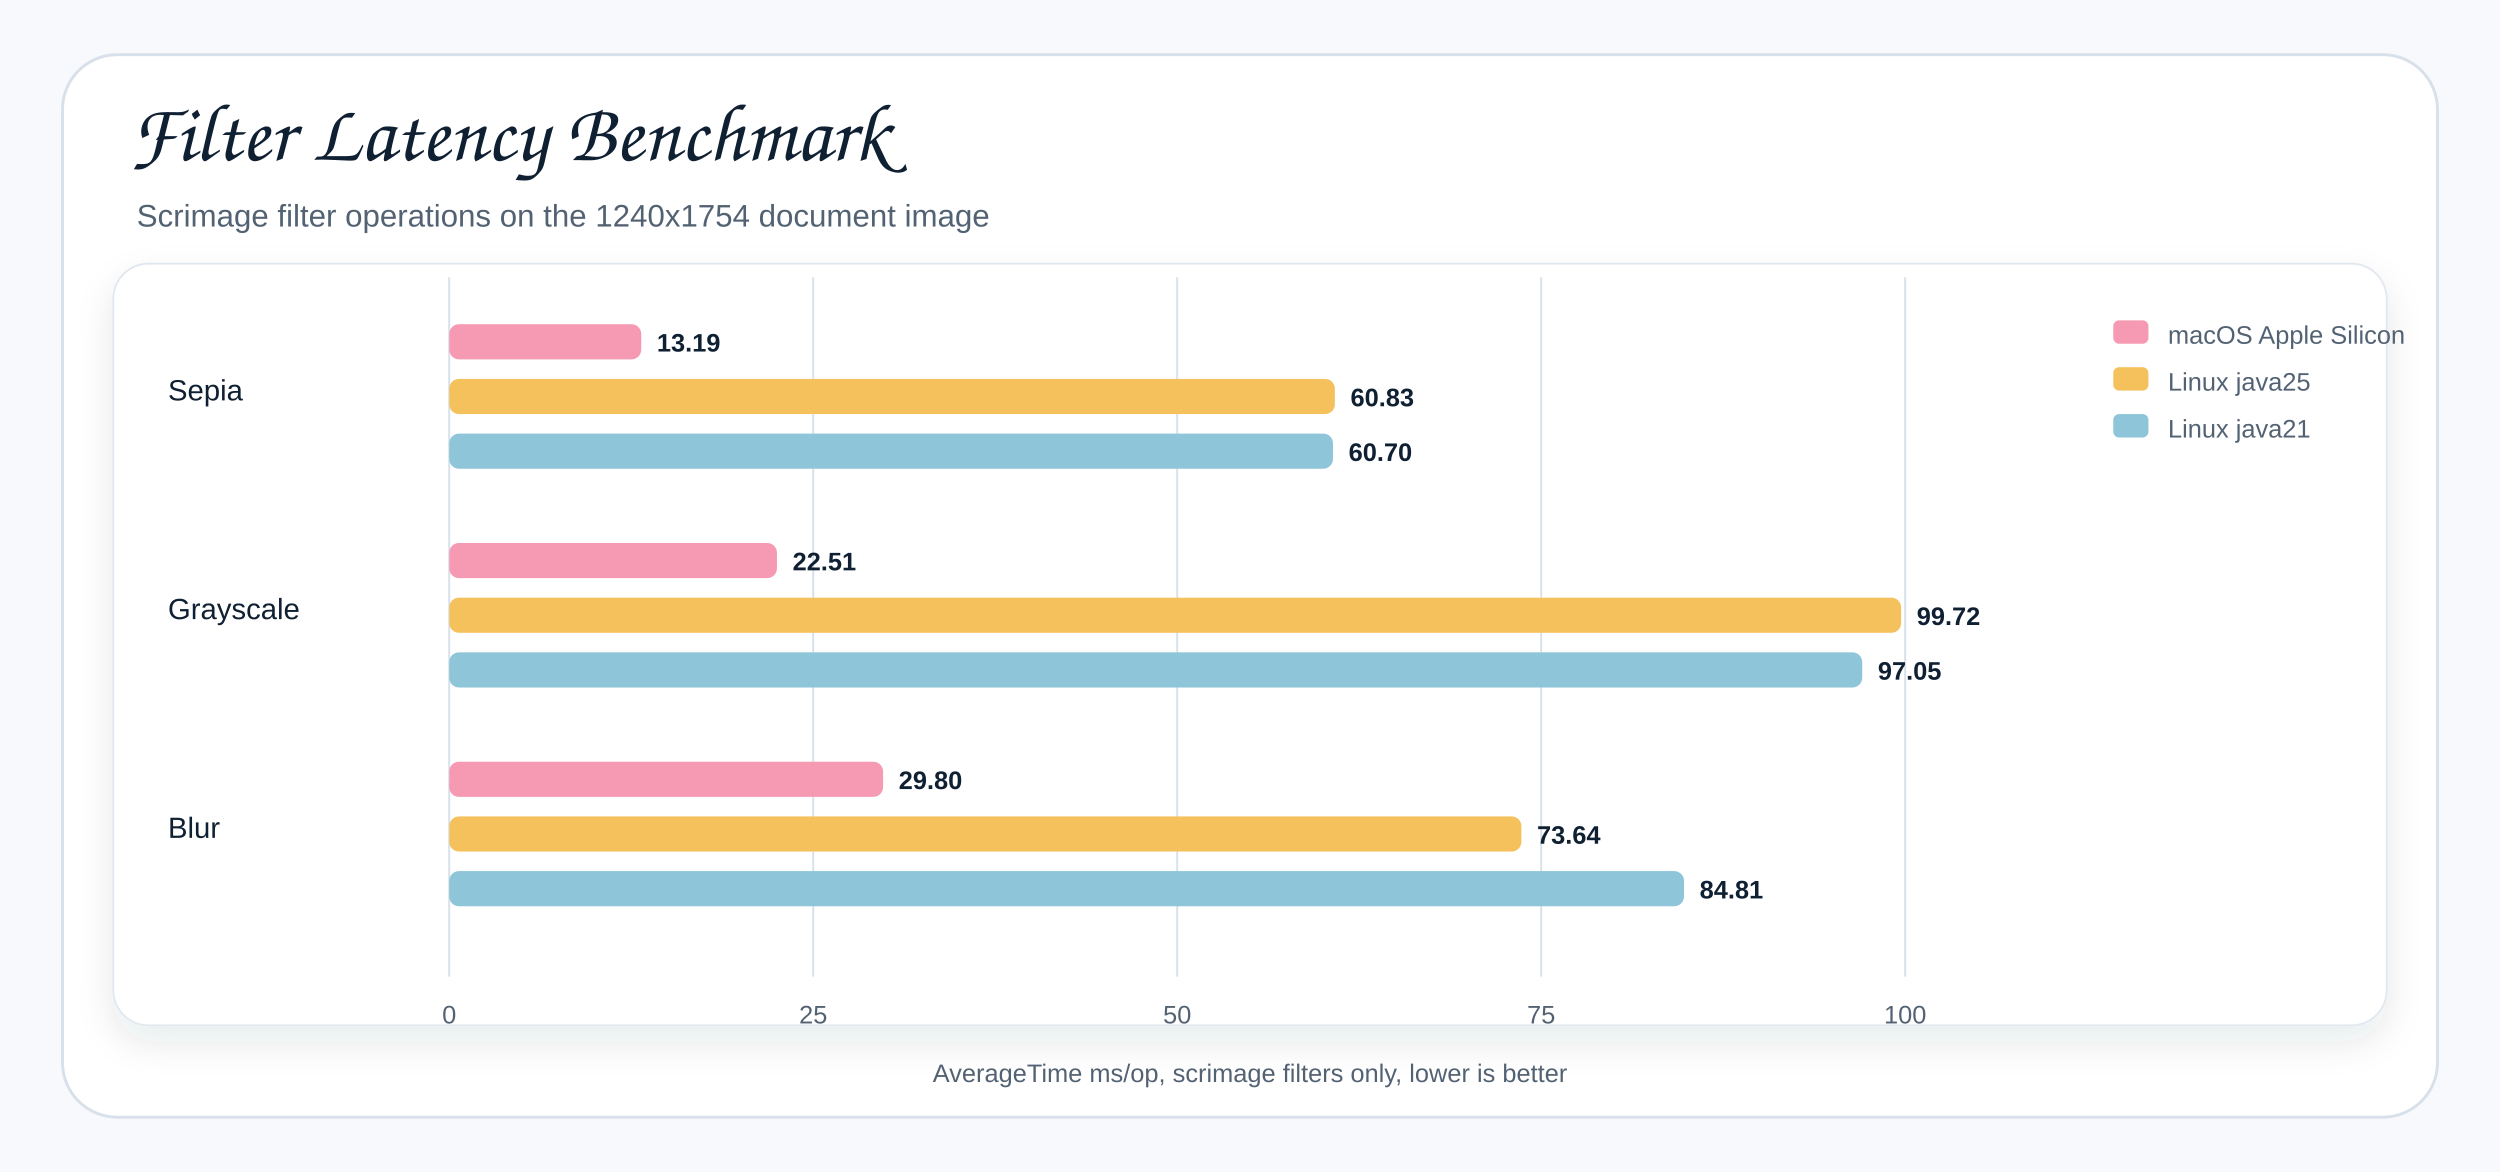
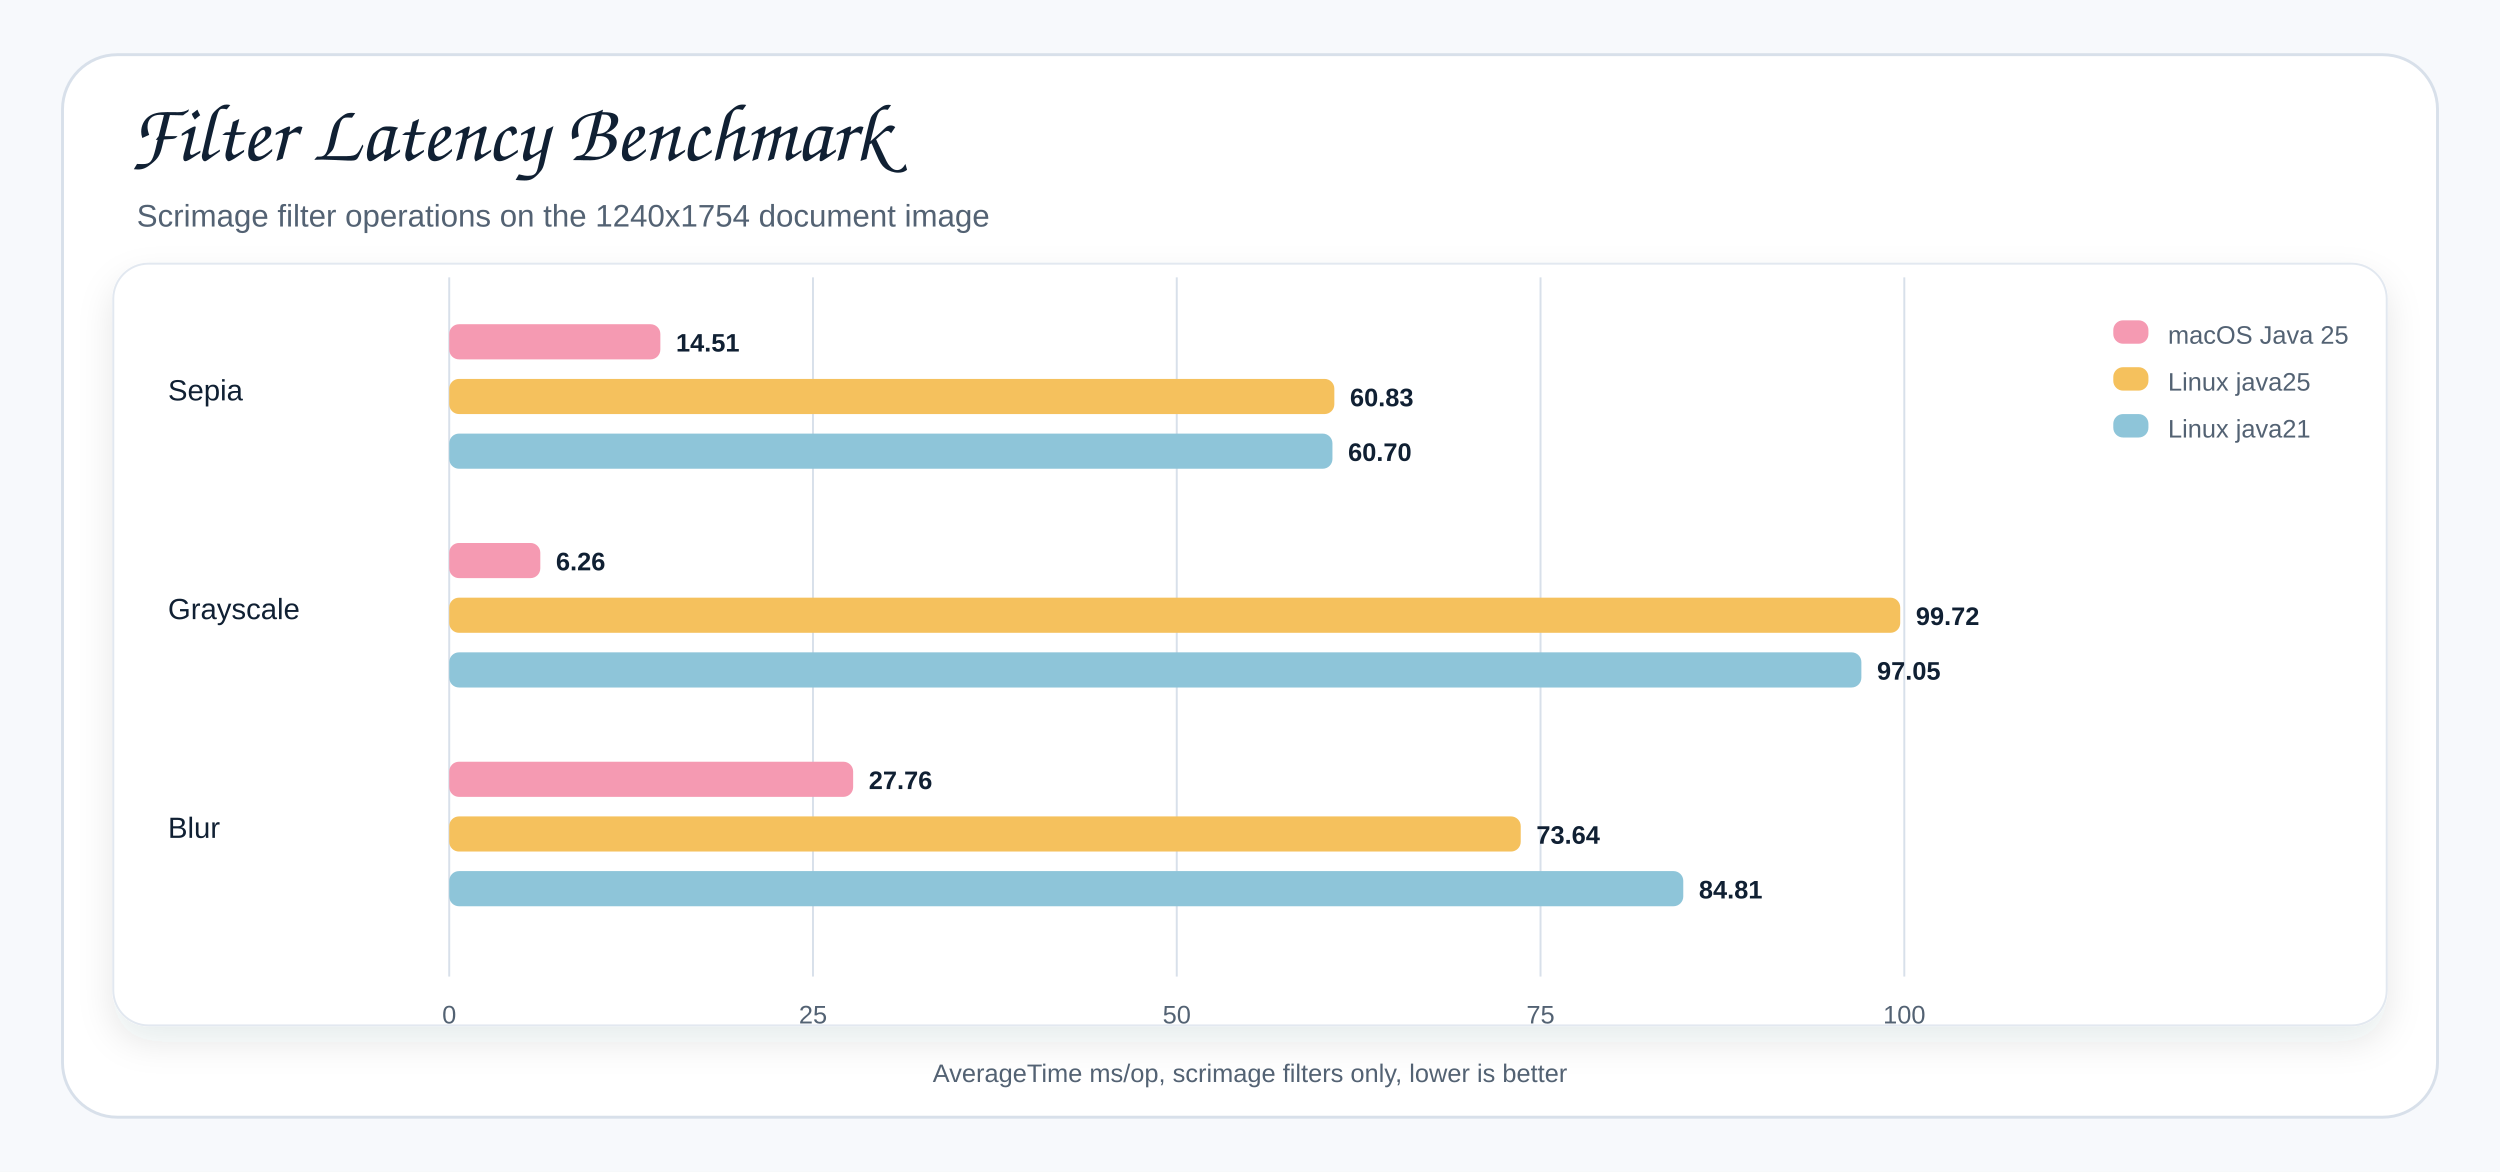
<svg xmlns="http://www.w3.org/2000/svg" width="1280" height="600" viewBox="0 0 1280 600" role="img" aria-label="Filter Latency Benchmark">
  <defs>
    <filter id="shadow" x="-8%" y="-8%" width="116%" height="116%">
      <feDropShadow dx="0" dy="8" stdDeviation="9" flood-color="#1f2937" flood-opacity="0.10" />
    </filter>
    <style>
    .canvas{fill:#f7f9fc}.frame{fill:#fff;stroke:#d8e0ea;stroke-width:1.5}
    .title{font-family:"Architects Daughter","Comic Sans MS","Comic Sans",cursive;font-size:42px;font-weight:400;fill:#102033}
    .subtitle{font-family:"Comic Sans MS","Comic Sans","Comic Neue",Arial,sans-serif;font-size:16px;font-weight:400;fill:#536273}
    .axis{font-family:"Comic Sans MS","Comic Sans","Comic Neue",Arial,sans-serif;font-size:13px;font-weight:400;fill:#536273}
    .label{font-family:"Comic Sans MS","Comic Sans","Comic Neue",Arial,sans-serif;font-size:15px;font-weight:400;fill:#102033}
    .small{font-family:"Comic Sans MS","Comic Sans","Comic Neue",Arial,sans-serif;font-size:13px;font-weight:400;fill:#536273}
    .value{font-family:"Comic Sans MS","Comic Sans","Comic Neue",Arial,sans-serif;font-size:13px;font-weight:700;fill:#102033}
    .note{font-family:"Comic Sans MS","Comic Sans","Comic Neue",Arial,sans-serif;font-size:13px;font-weight:400;fill:#536273}
    .panel{filter:url(#shadow)}
  </style>
  </defs>
  <rect class="canvas" width="1280" height="600" />
  <rect class="frame" x="32" y="28" width="1216" height="544" rx="28" />
  <text class="title" x="66" y="82">Filter Latency Benchmark</text>
  <text class="subtitle" x="70" y="116">Scrimage filter operations on the 1240x1754 document image</text>
  <rect x="58" y="135" width="1164" height="390" rx="18" fill="#FFFFFF" stroke="#E2E8F0" class="panel" />
  <line x1="230" y1="142" x2="230" y2="500" stroke="#D8E0EA" stroke-width="1" />
  <text class="axis" x="230" y="524" text-anchor="middle">0</text>
-   <line x1="416.364" y1="142" x2="416.364" y2="500" stroke="#D8E0EA" stroke-width="1" />
-   <text class="axis" x="416.364" y="524" text-anchor="middle">25</text>
-   <line x1="602.727" y1="142" x2="602.727" y2="500" stroke="#D8E0EA" stroke-width="1" />
-   <text class="axis" x="602.727" y="524" text-anchor="middle">50</text>
-   <line x1="789.091" y1="142" x2="789.091" y2="500" stroke="#D8E0EA" stroke-width="1" />
-   <text class="axis" x="789.091" y="524" text-anchor="middle">75</text>
-   <line x1="975.455" y1="142" x2="975.455" y2="500" stroke="#D8E0EA" stroke-width="1" />
-   <text class="axis" x="975.455" y="524" text-anchor="middle">100</text>
+   <line x1="416.25" y1="142" x2="416.25" y2="500" stroke="#D8E0EA" stroke-width="1" />
+   <text class="axis" x="416.25" y="524" text-anchor="middle">25</text>
+   <line x1="602.5" y1="142" x2="602.5" y2="500" stroke="#D8E0EA" stroke-width="1" />
+   <text class="axis" x="602.5" y="524" text-anchor="middle">50</text>
+   <line x1="788.75" y1="142" x2="788.75" y2="500" stroke="#D8E0EA" stroke-width="1" />
+   <text class="axis" x="788.75" y="524" text-anchor="middle">75</text>
+   <line x1="975" y1="142" x2="975" y2="500" stroke="#D8E0EA" stroke-width="1" />
+   <text class="axis" x="975" y="524" text-anchor="middle">100</text>
  <text class="label" x="86" y="205">Sepia</text>
-   <rect x="230" y="166" width="98.325" height="18" rx="5" fill="#F59AB2" stroke="none" />
-   <text class="value" x="336.325" y="180">13.19</text>
-   <rect x="230" y="194" width="453.46" height="18" rx="5" fill="#F5C15D" stroke="none" />
-   <text class="value" x="691.46" y="208">60.83</text>
-   <rect x="230" y="222" width="452.491" height="18" rx="5" fill="#8EC5D9" stroke="none" />
-   <text class="value" x="690.491" y="236">60.70</text>
+   <rect x="230" y="166" width="108.1" height="18" rx="5" fill="#F59AB2" stroke="none" />
+   <text class="value" x="346.1" y="180">14.51</text>
+   <rect x="230" y="194" width="453.183" height="18" rx="5" fill="#F5C15D" stroke="none" />
+   <text class="value" x="691.183" y="208">60.83</text>
+   <rect x="230" y="222" width="452.215" height="18" rx="5" fill="#8EC5D9" stroke="none" />
+   <text class="value" x="690.215" y="236">60.70</text>
  <text class="label" x="86" y="317">Grayscale</text>
-   <rect x="230" y="278" width="167.802" height="18" rx="5" fill="#F59AB2" stroke="none" />
-   <text class="value" x="405.802" y="292">22.51</text>
-   <rect x="230" y="306" width="743.367" height="18" rx="5" fill="#F5C15D" stroke="none" />
-   <text class="value" x="981.367" y="320">99.72</text>
-   <rect x="230" y="334" width="723.464" height="18" rx="5" fill="#8EC5D9" stroke="none" />
-   <text class="value" x="961.464" y="348">97.05</text>
+   <rect x="230" y="278" width="46.637" height="18" rx="5" fill="#F59AB2" stroke="none" />
+   <text class="value" x="284.637" y="292">6.26</text>
+   <rect x="230" y="306" width="742.914" height="18" rx="5" fill="#F5C15D" stroke="none" />
+   <text class="value" x="980.914" y="320">99.72</text>
+   <rect x="230" y="334" width="723.022" height="18" rx="5" fill="#8EC5D9" stroke="none" />
+   <text class="value" x="961.022" y="348">97.05</text>
  <text class="label" x="86" y="429">Blur</text>
-   <rect x="230" y="390" width="222.145" height="18" rx="5" fill="#F59AB2" stroke="none" />
-   <text class="value" x="460.145" y="404">29.80</text>
-   <rect x="230" y="418" width="548.953" height="18" rx="5" fill="#F5C15D" stroke="none" />
-   <text class="value" x="786.953" y="432">73.64</text>
-   <rect x="230" y="446" width="632.22" height="18" rx="5" fill="#8EC5D9" stroke="none" />
-   <text class="value" x="870.22" y="460">84.81</text>
+   <rect x="230" y="390" width="206.812" height="18" rx="5" fill="#F59AB2" stroke="none" />
+   <text class="value" x="444.812" y="404">27.76</text>
+   <rect x="230" y="418" width="548.618" height="18" rx="5" fill="#F5C15D" stroke="none" />
+   <text class="value" x="786.618" y="432">73.64</text>
+   <rect x="230" y="446" width="631.835" height="18" rx="5" fill="#8EC5D9" stroke="none" />
+   <text class="value" x="869.835" y="460">84.81</text>
  <text class="axis" x="640" y="554" text-anchor="middle">AverageTime ms/op, scrimage filters only, lower is better</text>
-   <rect x="1082" y="164" width="18" height="12" rx="3" fill="#F59AB2" stroke="none" />
-   <text class="small" x="1110" y="176">macOS Apple Silicon</text>
-   <rect x="1082" y="188" width="18" height="12" rx="3" fill="#F5C15D" stroke="none" />
+   <rect x="1082" y="164" width="18" height="12" rx="5" fill="#F59AB2" stroke="none" />
+   <text class="small" x="1110" y="176">macOS Java 25</text>
+   <rect x="1082" y="188" width="18" height="12" rx="5" fill="#F5C15D" stroke="none" />
  <text class="small" x="1110" y="200">Linux java25</text>
-   <rect x="1082" y="212" width="18" height="12" rx="3" fill="#8EC5D9" stroke="none" />
+   <rect x="1082" y="212" width="18" height="12" rx="5" fill="#8EC5D9" stroke="none" />
  <text class="small" x="1110" y="224">Linux java21</text>
</svg>
